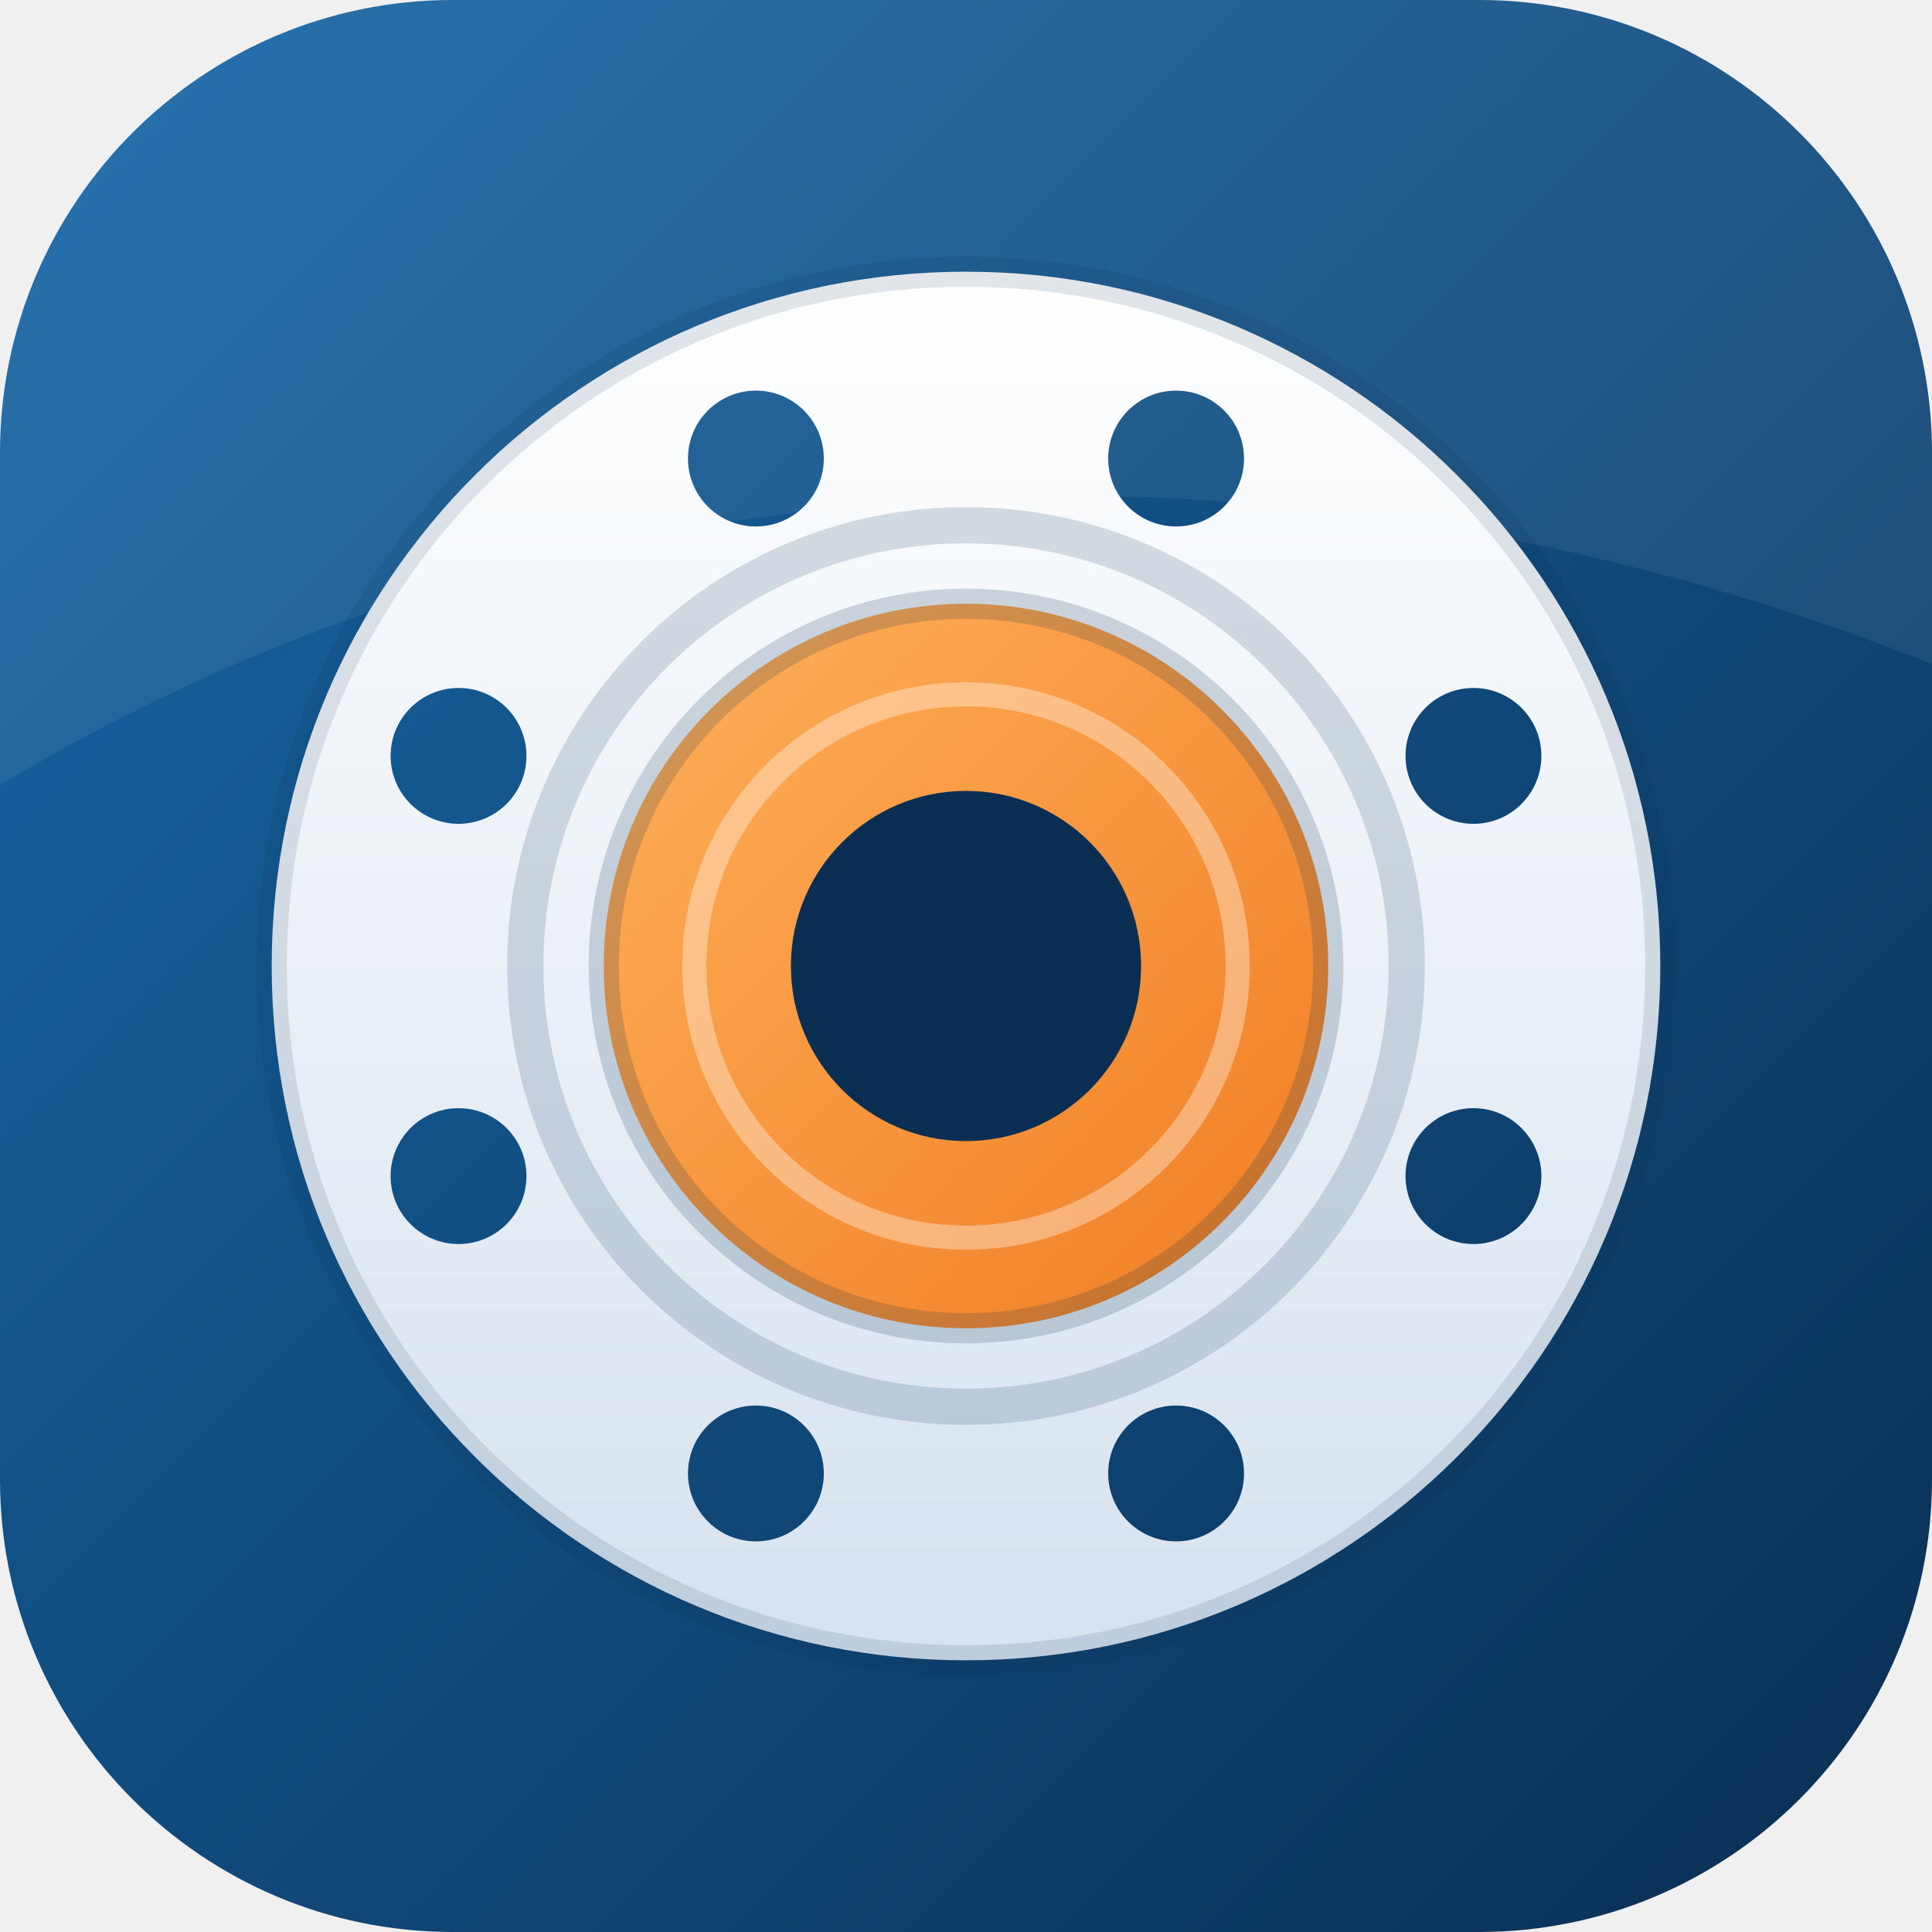
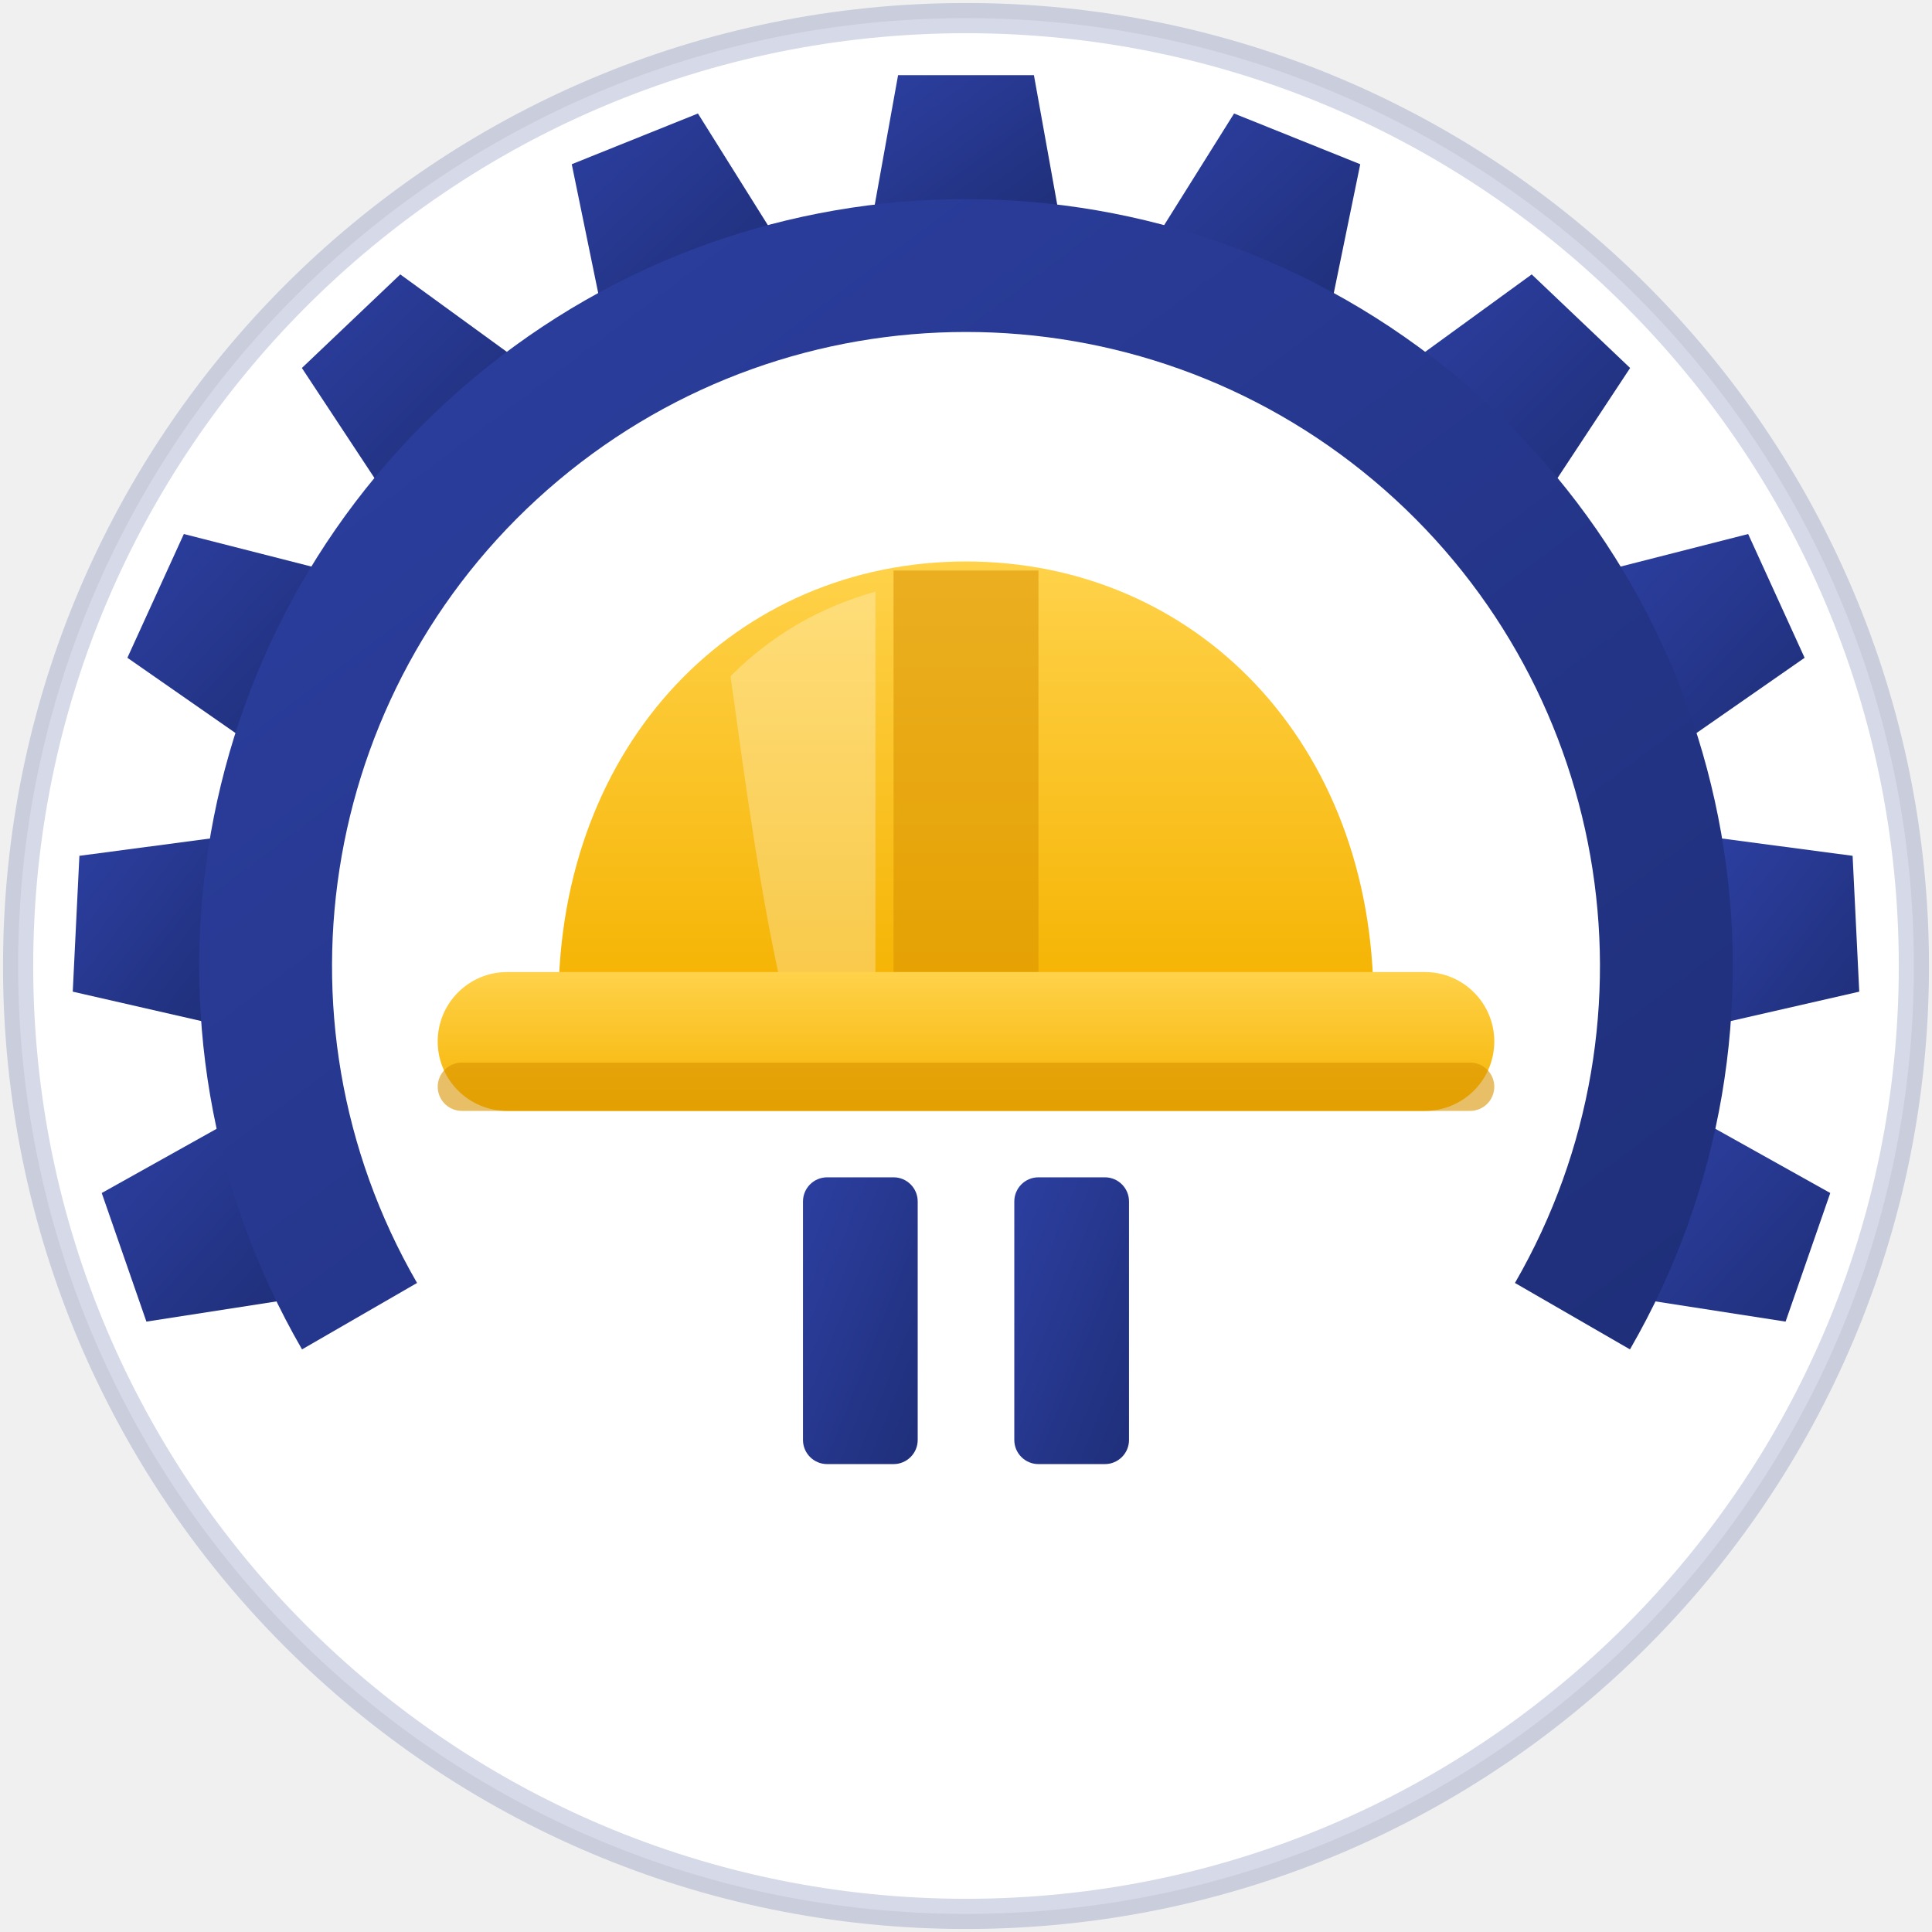
<svg xmlns="http://www.w3.org/2000/svg" viewBox="0 0 64 64" width="64" height="64" role="img" aria-label="Sanaat Metal">
  <g transform="translate(0 0) scale(1.0)">
    <defs>
-       <linearGradient id="fbg" x1="0" y1="0" x2="1" y2="1">
-         <stop offset="0" stop-color="#1769aa" />
-         <stop offset="1" stop-color="#0a2e52" />
+       <linearGradient id="fg" x1="0" y1="0" x2="0" y2="1">
+         <stop offset="0" stop-color="#ffd24a" />
+         <stop offset="1" stop-color="#f5b301" />
      </linearGradient>
-       <linearGradient id="for" x1="0" y1="0" x2="1" y2="1">
-         <stop offset="0" stop-color="#ffb15c" />
-         <stop offset="1" stop-color="#f07c22" />
+       <linearGradient id="fn" x1="0" y1="0" x2="1" y2="1">
+         <stop offset="0" stop-color="#2c3fa0" />
+         <stop offset="1" stop-color="#1f2f7a" />
      </linearGradient>
-       <linearGradient id="fst" x1="0" y1="0" x2="0" y2="1">
-         <stop offset="0" stop-color="#ffffff" />
-         <stop offset="1" stop-color="#d6e2ef" />
-       </linearGradient>
-       <mask id="fm">
-         <rect width="64" height="64" fill="#fff" />
-         <g fill="#000">
-           <circle cx="48.81" cy="38.96" r="2.25" />
-           <circle cx="38.96" cy="48.81" r="2.25" />
-           <circle cx="25.04" cy="48.81" r="2.25" />
-           <circle cx="15.19" cy="38.96" r="2.25" />
-           <circle cx="15.19" cy="25.04" r="2.25" />
-           <circle cx="25.04" cy="15.19" r="2.25" />
-           <circle cx="38.96" cy="15.19" r="2.25" />
-           <circle cx="48.81" cy="25.04" r="2.25" />
-         </g>
-       </mask>
    </defs>
-     <rect width="64" height="64" rx="15" fill="url(#fbg)" />
-     <path d="M0 15A15 15 0 0 1 15 0H49A15 15 0 0 1 64 15V22C44 14 20 14 0 26Z" fill="#fff" opacity=".07" />
-     <circle cx="32" cy="32" r="23" fill="url(#fst)" mask="url(#fm)" />
-     <circle cx="32" cy="32" r="23" fill="none" stroke="#0a2e52" stroke-opacity=".12" stroke-width="1" />
-     <circle cx="32" cy="32" r="14.6" fill="none" stroke="#0a2e52" stroke-opacity=".16" stroke-width="1.2" />
-     <circle cx="32" cy="32" r="12" fill="url(#for)" />
-     <circle cx="32" cy="32" r="9" fill="none" stroke="#fff" stroke-opacity=".35" stroke-width=".8" />
-     <circle cx="32" cy="32" r="5.8" fill="#0a2e52" />
-     <circle cx="32" cy="32" r="12" fill="none" stroke="#0a2e52" stroke-opacity=".18" stroke-width="1" />
+     <circle cx="32" cy="32" r="31.4" fill="#fff" />
+     <circle cx="32" cy="32" r="31.4" fill="none" stroke="#1f2f7a" stroke-opacity=".18" stroke-width="1" />
+     <g fill="url(#fn)">
+       <polygon points="9.36,43.08 4.85,43.78 3.37,39.52 7.36,37.29" />
+       <polygon points="6.87,33.87 2.41,32.85 2.63,28.35 7.16,27.75" />
+       <polygon points="7.97,24.40 4.22,21.79 6.09,17.69 10.52,18.82" />
+       <polygon points="12.52,16.01 10.00,12.19 13.26,9.09 16.96,11.78" />
+       <polygon points="19.86,9.92 18.94,5.44 23.12,3.76 25.55,7.64" />
+       <polygon points="28.94,6.99 29.75,2.49 34.25,2.49 35.06,6.99" />
+       <polygon points="38.45,7.64 40.88,3.76 45.06,5.44 44.14,9.92" />
+       <polygon points="47.04,11.78 50.74,9.09 54.00,12.19 51.48,16.01" />
+       <polygon points="53.48,18.82 57.91,17.69 59.78,21.79 56.03,24.40" />
+       <polygon points="56.84,27.75 61.37,28.35 61.59,32.85 57.13,33.87" />
+       <polygon points="56.64,37.29 60.63,39.52 59.15,43.78 54.64,43.08" />
+     </g>
+     <path d="M11.91 43.60A23.2 23.2 0 1 1 52.09 43.60" fill="none" stroke="url(#fn)" stroke-width="4.4" />
+     <path d="M18.5 33.2C18.5 24.6 24.4 18.6 32 18.6S45.5 24.6 45.5 33.2Z" fill="url(#fg)" />
+     <path d="M29.6 18.9H34.4V33.2H29.6Z" fill="#d99200" opacity=".55" />
+     <path d="M24.2 22.4C25.6 21 27.2 20.1 29 19.6V33.2H26C25.2 29.8 24.7 26 24.2 22.4Z" fill="#fff" opacity=".28" />
+     <rect x="14.5" y="32.2" width="35" height="4.6" rx="2.3" fill="url(#fg)" />
+     <rect x="14.5" y="35.2" width="35" height="1.6" rx=".8" fill="#d99200" opacity=".6" />
+     <rect x="26.6" y="39" width="3.8" height="9.5" rx=".8" fill="url(#fn)" />
+     <rect x="33.6" y="39" width="3.8" height="9.5" rx=".8" fill="url(#fn)" />
  </g>
</svg>
